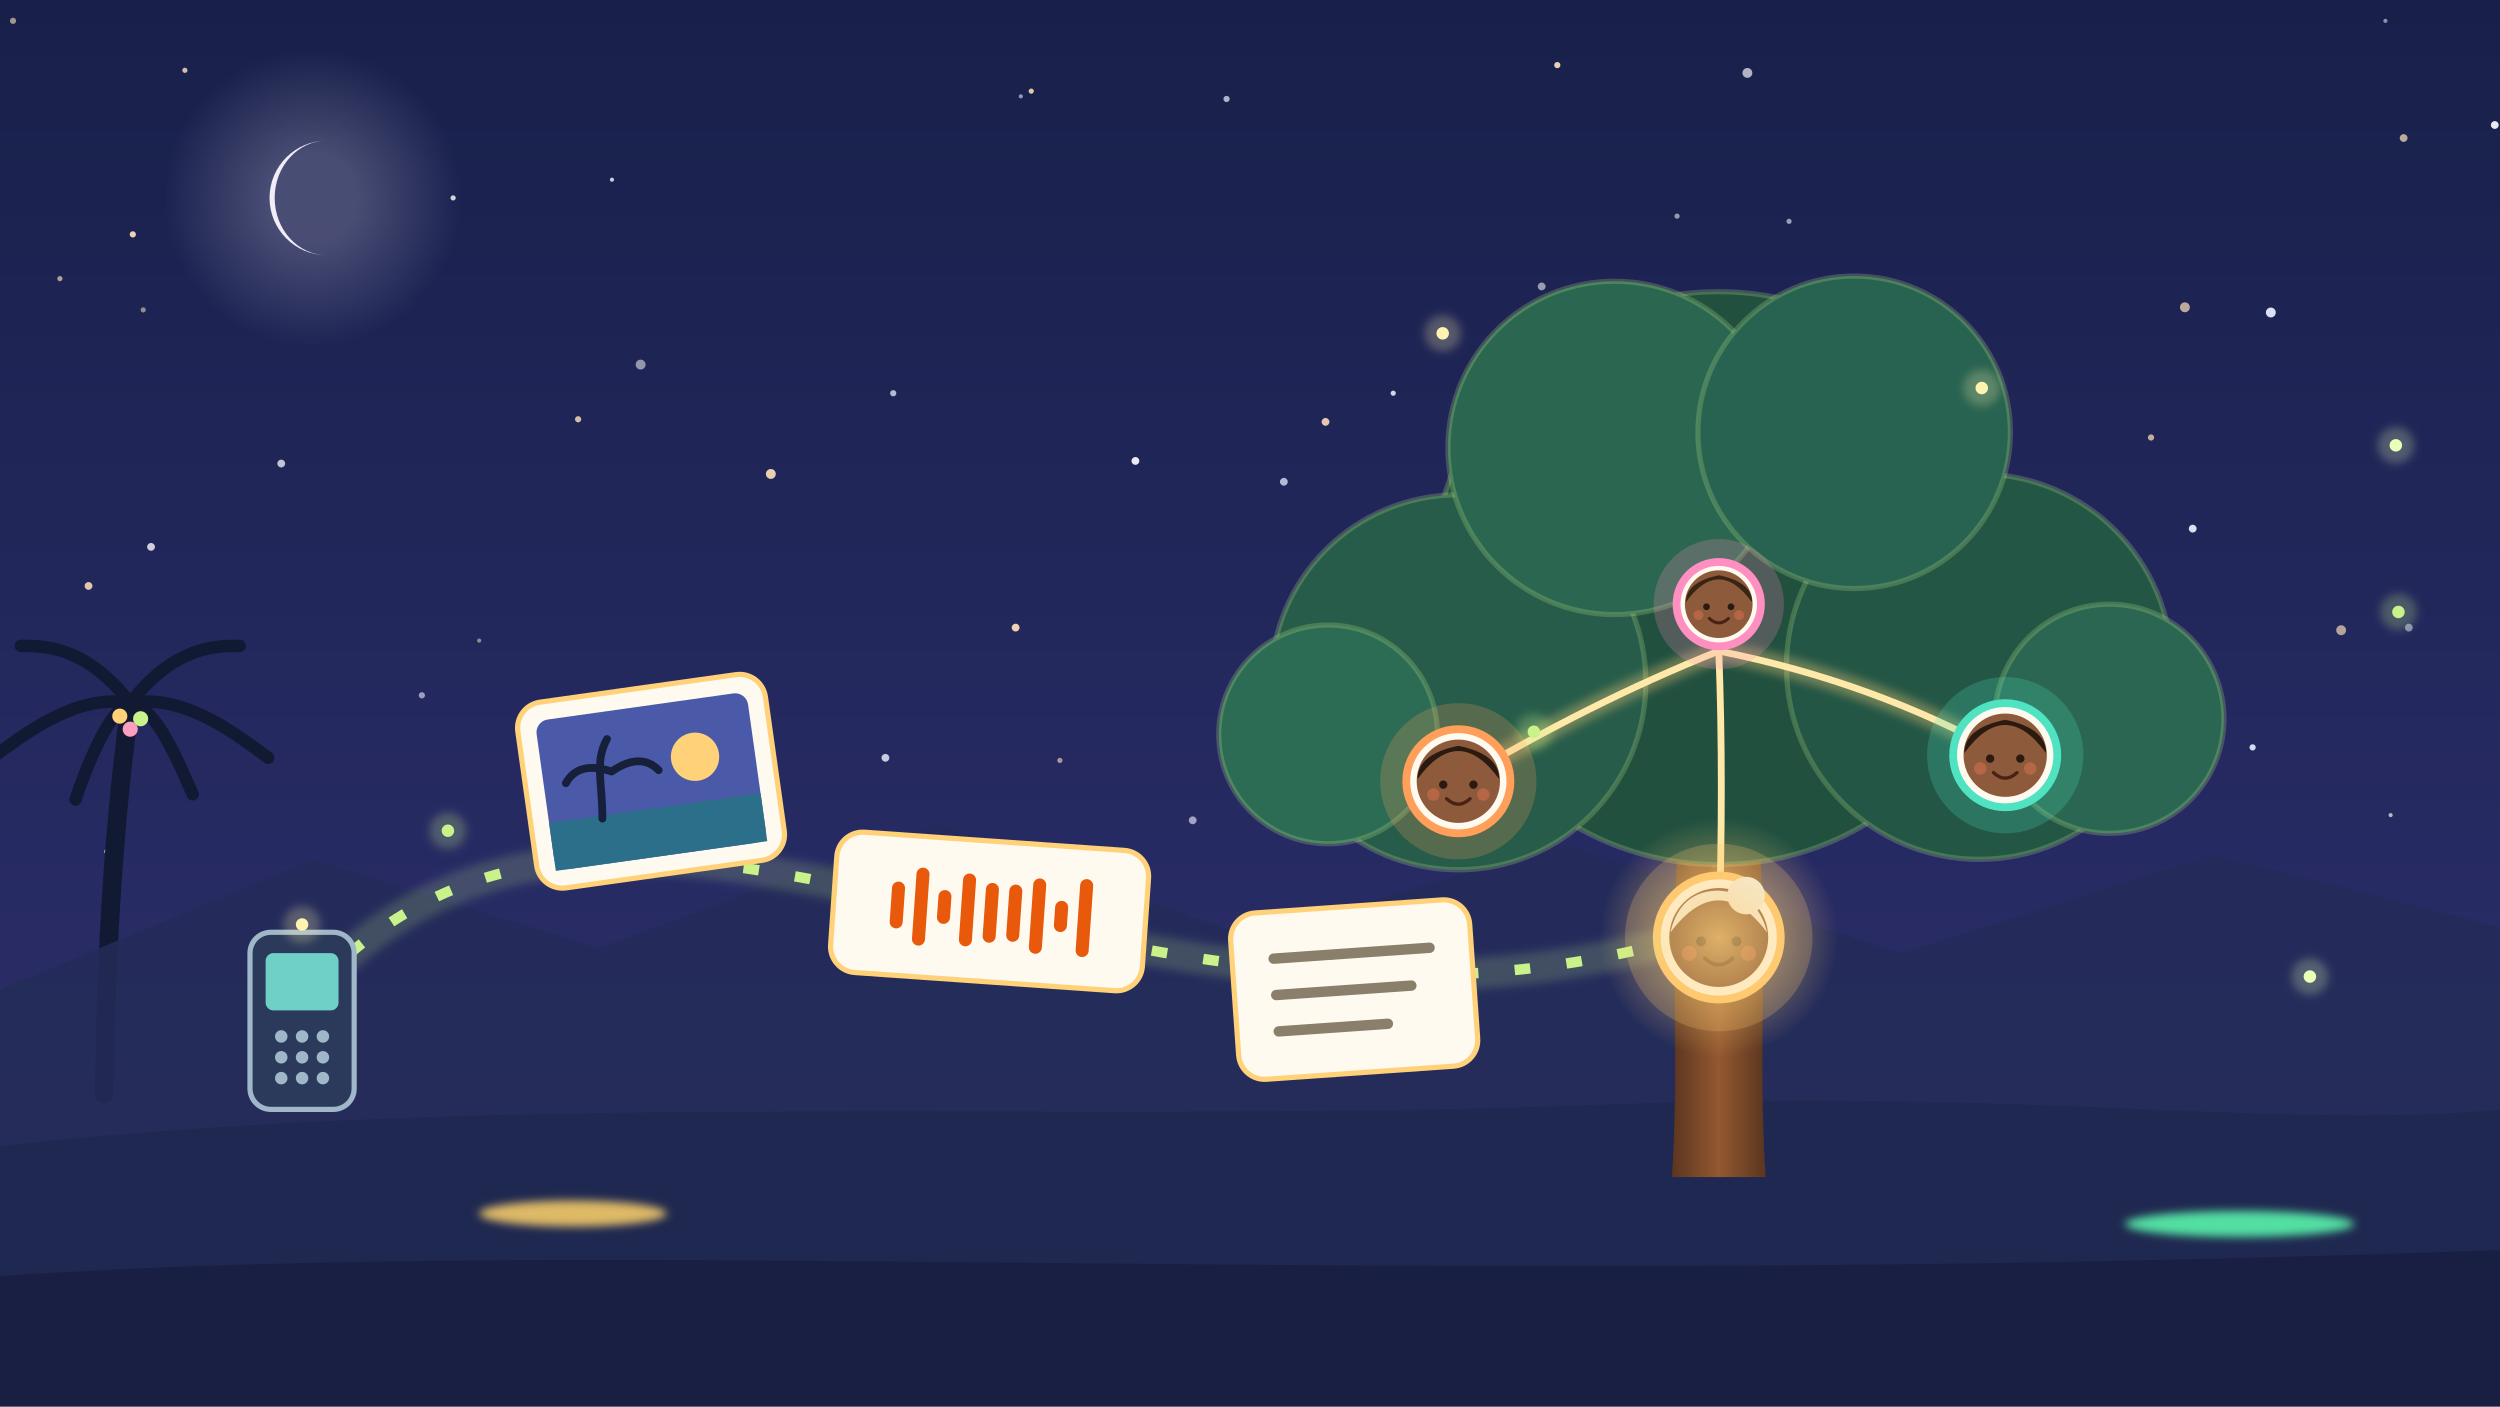
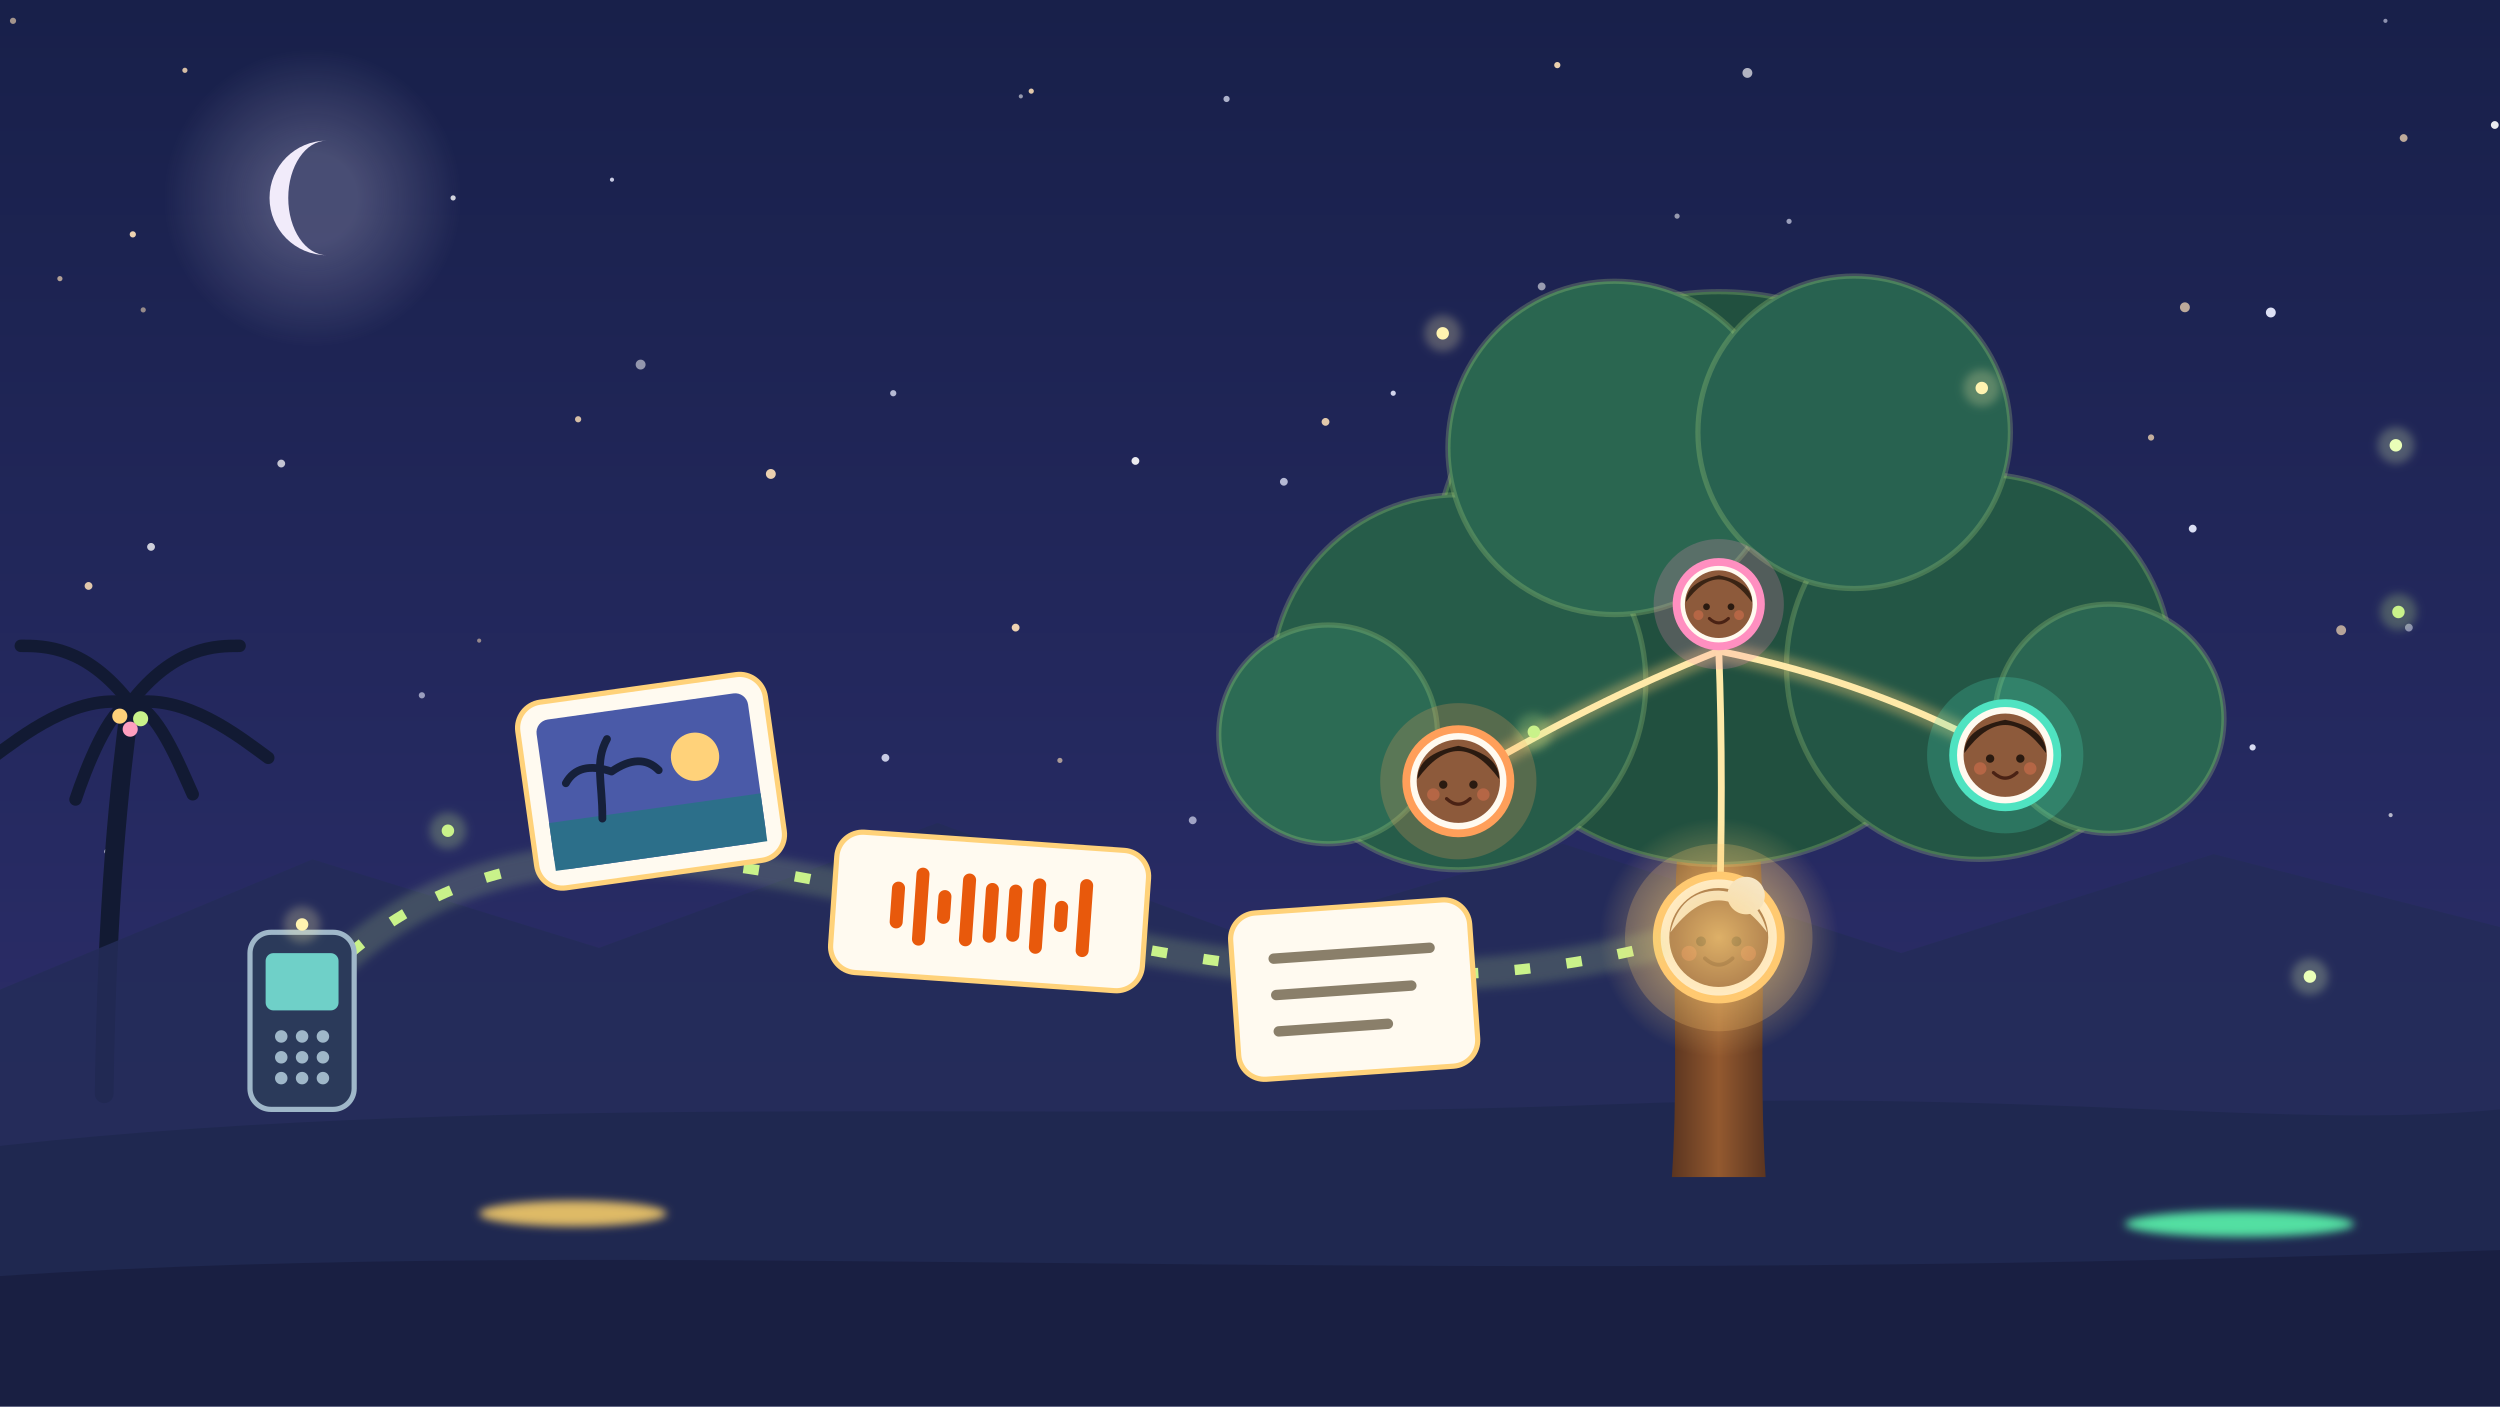
<svg xmlns="http://www.w3.org/2000/svg" viewBox="0 0 960 540" role="img" aria-label="Her voice note, a photo and a written story float along a glowing thread from a basic phone into Muthassi’s place at the trunk of the family tree.">
  <style>
.tw{animation:tw 4s ease-in-out infinite}.tw2{animation:tw 5.5s ease-in-out 1.5s infinite}
@keyframes tw{50%{opacity:.25}}
.ff{animation:ff 7s ease-in-out infinite}.ff:nth-of-type(2n){animation-duration:9s;animation-delay:-3s}.ff:nth-of-type(3n){animation-delay:-5s}
@keyframes ff{50%{transform:translate(10px,-14px);opacity:.35}}
.bob{animation:bob 5s ease-in-out infinite}@keyframes bob{50%{transform:translateY(-6px)}}
.wv rect{transform-box:fill-box;transform-origin:center;animation:wv 1.1s ease-in-out infinite}
.wv rect:nth-child(2n){animation-delay:.2s}.wv rect:nth-child(3n){animation-delay:.4s}
@keyframes wv{50%{transform:scaleY(.45)}}
.pulse{animation:pl 2.6s ease-in-out infinite}@keyframes pl{50%{opacity:.45}}
.flow{stroke-dasharray:6 14;animation:flow 2.2s linear infinite}@keyframes flow{to{stroke-dashoffset:-40}}
.tail{transform-box:fill-box;animation:wag .7s ease-in-out infinite alternate}@keyframes wag{from{transform:rotate(-8deg)}to{transform:rotate(10deg)}}
@media (prefers-reduced-motion:reduce){*{animation:none!important}}
</style>
  <defs>
    <linearGradient id="sky" x1="0" y1="0" x2="0" y2="1">
      <stop offset="0" stop-color="#18204a" />
      <stop offset=".6" stop-color="#262a62" />
      <stop offset="1" stop-color="#34306e" />
    </linearGradient>
    <radialGradient id="glowA">
      <stop offset="0" stop-color="#ffd27a" stop-opacity=".75" />
      <stop offset="1" stop-color="#ffd27a" stop-opacity="0" />
    </radialGradient>
    <radialGradient id="glowL">
      <stop offset="0" stop-color="#c9f28a" stop-opacity=".6" />
      <stop offset="1" stop-color="#c9f28a" stop-opacity="0" />
    </radialGradient>
    <radialGradient id="glowM">
      <stop offset="0" stop-color="#7ff5e3" stop-opacity=".55" />
      <stop offset="1" stop-color="#7ff5e3" stop-opacity="0" />
    </radialGradient>
    <radialGradient id="lamp">
      <stop offset="0" stop-color="#fff6d0" />
      <stop offset=".45" stop-color="#ffc46b" />
      <stop offset="1" stop-color="#ff8a3d" stop-opacity="0" />
    </radialGradient>
    <linearGradient id="bark" x1="0" x2="1">
      <stop offset="0" stop-color="#5b3520" />
      <stop offset=".5" stop-color="#93592f" />
      <stop offset="1" stop-color="#5b3520" />
    </linearGradient>
    <radialGradient id="mhalo">
      <stop offset=".3" stop-color="#e9e3f5" stop-opacity=".22" />
      <stop offset="1" stop-color="#e9e3f5" stop-opacity="0" />
    </radialGradient>
    <filter id="soft" x="-50%" y="-50%" width="200%" height="200%">
      <feGaussianBlur stdDeviation="4" />
    </filter>
    <filter id="soft2" x="-50%" y="-50%" width="200%" height="200%">
      <feGaussianBlur stdDeviation="1.6" />
    </filter>
  </defs>
  <rect width="960" height="540" fill="url(#sky)" />
  <circle class="tw" cx="918" cy="313" r="0.8" fill="#ffffff" opacity="0.66" />
  <circle class="" cx="162" cy="267" r="1.2" fill="#e9ecff" opacity="0.60" />
  <circle class="tw2" cx="34" cy="225" r="1.5" fill="#ffe1b8" opacity="0.86" />
  <circle class="tw2" cx="826" cy="168" r="1.2" fill="#ffe1b8" opacity="0.73" />
  <circle class="tw2" cx="865" cy="287" r="1.2" fill="#e9ecff" opacity="0.91" />
  <circle class="tw" cx="407" cy="292" r="1" fill="#ffe1b8" opacity="0.61" />
  <circle class="" cx="23" cy="107" r="1" fill="#ffe1b8" opacity="0.66" />
  <circle class="" cx="493" cy="185" r="1.5" fill="#e9ecff" opacity="0.74" />
  <circle class="tw2" cx="872" cy="120" r="1.9" fill="#e9ecff" opacity="0.94" />
  <circle class="" cx="923" cy="53" r="1.5" fill="#ffe1b8" opacity="0.71" />
  <circle class="" cx="509" cy="162" r="1.5" fill="#ffe1b8" opacity="0.87" />
  <circle class="" cx="340" cy="291" r="1.5" fill="#e9ecff" opacity="0.83" />
  <circle class="" cx="535" cy="151" r="1" fill="#e9ecff" opacity="0.88" />
  <circle class="tw2" cx="842" cy="203" r="1.5" fill="#e9ecff" opacity="0.93" />
  <circle class="" cx="678" cy="166" r="1.9" fill="#ffe1b8" opacity="0.78" />
  <circle class="tw2" cx="390" cy="241" r="1.5" fill="#ffe1b8" opacity="0.92" />
  <circle class="tw" cx="598" cy="25" r="1.2" fill="#ffe1b8" opacity="0.91" />
  <circle class="" cx="184" cy="246" r="0.8" fill="#ffe1b8" opacity="0.52" />
  <circle class="tw" cx="568" cy="225" r="0.8" fill="#ffe1b8" opacity="0.88" />
  <circle class="" cx="235" cy="69" r="0.8" fill="#e9ecff" opacity="0.84" />
  <circle class="tw" cx="55" cy="119" r="1" fill="#ffe1b8" opacity="0.54" />
  <circle class="tw2" cx="916" cy="8" r="0.8" fill="#e9ecff" opacity="0.56" />
  <circle class="tw" cx="899" cy="242" r="1.9" fill="#ffe1b8" opacity="0.67" />
  <circle class="tw" cx="41" cy="327" r="1" fill="#ffffff" opacity="0.65" />
  <circle class="tw2" cx="591" cy="245" r="0.8" fill="#e9ecff" opacity="0.72" />
  <circle class="tw" cx="296" cy="182" r="1.9" fill="#ffe1b8" opacity="0.91" />
  <circle class="tw" cx="725" cy="285" r="1" fill="#e9ecff" opacity="0.54" />
  <circle class="tw" cx="660" cy="277" r="0.8" fill="#e9ecff" opacity="0.73" />
  <circle class="tw2" cx="750" cy="161" r="1.2" fill="#ffffff" opacity="0.62" />
  <circle class="" cx="582" cy="139" r="0.8" fill="#ffe1b8" opacity="0.93" />
  <circle class="tw" cx="644" cy="83" r="1" fill="#ffffff" opacity="0.54" />
  <circle class="tw" cx="610" cy="168" r="0.8" fill="#ffffff" opacity="0.82" />
  <circle class="" cx="71" cy="27" r="1" fill="#ffe1b8" opacity="0.82" />
  <circle class="tw" cx="246" cy="140" r="1.9" fill="#ffffff" opacity="0.52" />
  <circle class="tw" cx="392" cy="37" r="0.8" fill="#ffffff" opacity="0.54" />
  <circle class="" cx="174" cy="76" r="1" fill="#ffffff" opacity="0.80" />
  <circle class="" cx="436" cy="177" r="1.5" fill="#ffffff" opacity="0.91" />
  <circle class="" cx="925" cy="241" r="1.5" fill="#e9ecff" opacity="0.51" />
  <circle class="tw" cx="568" cy="291" r="1.9" fill="#ffe1b8" opacity="0.91" />
  <circle class="tw" cx="637" cy="158" r="0.8" fill="#ffe1b8" opacity="0.77" />
  <circle class="tw" cx="278" cy="325" r="1.2" fill="#e9ecff" opacity="0.89" />
  <circle class="tw" cx="396" cy="35" r="1" fill="#ffe1b8" opacity="0.87" />
  <circle class="" cx="58" cy="210" r="1.5" fill="#ffffff" opacity="0.78" />
  <circle class="tw" cx="5" cy="8" r="1.2" fill="#ffe1b8" opacity="0.60" />
  <circle class="" cx="471" cy="38" r="1.2" fill="#e9ecff" opacity="0.71" />
  <circle class="tw" cx="723" cy="130" r="0.8" fill="#e9ecff" opacity="0.56" />
  <circle class="" cx="592" cy="110" r="1.5" fill="#ffffff" opacity="0.55" />
  <circle class="" cx="593" cy="155" r="0.8" fill="#ffe1b8" opacity="0.72" />
  <circle class="tw2" cx="343" cy="151" r="1.2" fill="#e9ecff" opacity="0.74" />
  <circle class="" cx="458" cy="315" r="1.5" fill="#e9ecff" opacity="0.63" />
  <circle class="tw2" cx="222" cy="161" r="1.2" fill="#ffe1b8" opacity="0.81" />
  <circle class="tw" cx="671" cy="28" r="1.9" fill="#ffffff" opacity="0.66" />
  <circle class="tw" cx="958" cy="48" r="1.5" fill="#ffffff" opacity="0.91" />
  <circle class="tw2" cx="654" cy="267" r="0.8" fill="#ffffff" opacity="0.68" />
  <circle class="tw" cx="680" cy="292" r="1.2" fill="#e9ecff" opacity="0.74" />
  <circle class="tw2" cx="108" cy="178" r="1.5" fill="#ffffff" opacity="0.73" />
  <circle class="" cx="687" cy="85" r="1" fill="#e9ecff" opacity="0.61" />
  <circle class="tw" cx="839" cy="118" r="1.9" fill="#ffe1b8" opacity="0.71" />
  <circle class="tw" cx="690" cy="267" r="1.5" fill="#ffe1b8" opacity="0.68" />
  <circle class="" cx="51" cy="90" r="1.2" fill="#ffe1b8" opacity="0.92" />
  <circle cx="120" cy="76" r="57.2" fill="url(#mhalo)" />
-   <path d="M125.5 54.0 A22 22 0 1 0 125.5 98.0 A17.2 18.9 0 1 1 125.5 54.0Z" fill="#f1ebfa" />
+   <path d="M125.5 54.0 A22 22 0 1 0 125.5 98.0 A13.6 20.2 0 1 1 125.5 54.0Z" fill="#f1ebfa" />
  <g fill="none" stroke="#121a33" stroke-linecap="round">
    <path stroke-width="7.2" d="M40 420 C41 345 46 300 50 270" />
    <g stroke-width="4.8">
      <path d="M50 270 C29 266 8 283 -3 291" />
      <path d="M50 270 C71 266 92 283 103 291" />
      <path d="M50 270 C33 248 17 248 8 248" />
      <path d="M50 270 C67 248 83 248 92 248" />
      <path d="M50 270 C42 272 33 295 29 307" />
      <path d="M50 270 C60 271 69 294 74 305" />
    </g>
  </g>
  <circle class="pulse" style="animation-delay:0.0s" cx="46" cy="275" r="2.9" fill="#ffd27a" />
  <circle class="pulse" style="animation-delay:0.8s" cx="54" cy="276" r="2.9" fill="#c9f28a" />
  <circle class="pulse" style="animation-delay:1.6s" cx="50" cy="280" r="2.9" fill="#ff9fc0" />
  <path d="M0 380 L120 330 L230 364 L360 316 L480 360 L600 324 L730 366 L850 328 L960 356 V540 H0Z" fill="#232c58" opacity=".85" />
  <path d="M0 440 C200 418 420 432 620 424 C780 418 880 434 960 426 V540 H0Z" fill="#1f2850" />
  <path d="M0 490 C240 474 520 496 960 480 V540 H0Z" fill="#191f42" />
  <g transform="translate(660 452) scale(1.0)">
    <path d="M-18 0 C-14 -60 -22 -110 -10 -170 L10 -170 C22 -110 14 -60 18 0z" fill="url(#bark)" />
    <path d="M-6 -120 C-40 -140 -80 -150 -120 -160 M6 -130 C40 -150 80 -160 120 -168 M0 -160 V-220" stroke="#7a4826" stroke-width="7" fill="none" stroke-linecap="round" />
    <circle cx="0" cy="-230" r="110" fill="#21503f" stroke="#c9f28a" stroke-opacity=".22" stroke-width="2" />
    <circle cx="-100" cy="-190" r="72" fill="#265c49" stroke="#c9f28a" stroke-opacity=".22" stroke-width="2" />
    <circle cx="100" cy="-196" r="74" fill="#235645" stroke="#c9f28a" stroke-opacity=".22" stroke-width="2" />
    <circle cx="-40" cy="-280" r="64" fill="#2a6650" stroke="#c9f28a" stroke-opacity=".22" stroke-width="2" />
    <circle cx="52" cy="-286" r="60" fill="#286250" stroke="#c9f28a" stroke-opacity=".22" stroke-width="2" />
    <circle cx="-150" cy="-170" r="42" fill="#2c6b54" stroke="#c9f28a" stroke-opacity=".22" stroke-width="2" />
    <circle cx="150" cy="-176" r="44" fill="#2a6652" stroke="#c9f28a" stroke-opacity=".22" stroke-width="2" />
  </g>
  <path d="M560 300 Q610 270 660 250" fill="none" stroke="#ffd27a" stroke-width="7.8" opacity=".35" filter="url(#soft2)" />
  <path d="M560 300 Q610 270 660 250" fill="none" stroke="#ffe9a8" stroke-width="2.6" stroke-linecap="round" />
  <path d="M660 250 Q720 262 770 290" fill="none" stroke="#ffd27a" stroke-width="7.8" opacity=".35" filter="url(#soft2)" />
  <path d="M660 250 Q720 262 770 290" fill="none" stroke="#ffe9a8" stroke-width="2.6" stroke-linecap="round" />
  <path d="M660 250 Q662 300 660 360" fill="none" stroke="#ffd27a" stroke-width="7.8" opacity=".35" filter="url(#soft2)" />
  <path d="M660 250 Q662 300 660 360" fill="none" stroke="#ffe9a8" stroke-width="2.6" stroke-linecap="round" />
  <circle cx="560" cy="300" r="30" fill="#ff9f5a" opacity=".22" class="pulse" />
  <circle cx="560" cy="300" r="20.0" fill="#fffaf0" stroke="#ff9f5a" stroke-width="3" />
  <circle cx="560" cy="300" r="16" fill="#8d5a3b" />
  <path d="M544.3 299.2 q15.7 -21.6 31.4 0 q0 -9.6 -15.7 -12.8 q-15.7 3.2 -15.7 12.8z" fill="#2a1a10" />
  <circle cx="554.2" cy="301.3" r="1.6" fill="#2a1a10" />
  <circle cx="565.8" cy="301.3" r="1.6" fill="#2a1a10" />
  <path d="M555.5 306.7 q4.5 4.2 9.0 0" stroke="#4a2214" stroke-width="1.3" fill="none" stroke-linecap="round" />
  <circle cx="550.4" cy="305.1" r="2.4" fill="#ff7a59" opacity=".35" />
  <circle cx="569.6" cy="305.1" r="2.4" fill="#ff7a59" opacity=".35" />
  <circle cx="770" cy="290" r="30" fill="#4fe3c1" opacity=".22" class="pulse" />
  <circle cx="770" cy="290" r="20.0" fill="#fffaf0" stroke="#4fe3c1" stroke-width="3" />
  <circle cx="770" cy="290" r="16" fill="#8d5a3b" />
  <path d="M754.3 289.2 q15.7 -21.6 31.4 0 q0 -9.6 -15.7 -12.8 q-15.7 3.2 -15.7 12.8z" fill="#2a1a10" />
  <circle cx="764.2" cy="291.3" r="1.6" fill="#2a1a10" />
  <circle cx="775.8" cy="291.3" r="1.6" fill="#2a1a10" />
  <path d="M765.5 296.7 q4.5 4.2 9.0 0" stroke="#4a2214" stroke-width="1.3" fill="none" stroke-linecap="round" />
  <circle cx="760.4" cy="295.1" r="2.4" fill="#ff7a59" opacity=".35" />
  <circle cx="779.6" cy="295.1" r="2.4" fill="#ff7a59" opacity=".35" />
  <circle cx="660" cy="360" r="36" fill="#ffc46b" opacity=".22" class="pulse" />
  <circle cx="660" cy="360" r="23.8" fill="#fffaf0" stroke="#ffc46b" stroke-width="3" />
  <circle cx="660" cy="360" r="19" fill="#7a4a30" />
  <path d="M641.4 358.1 q18.6 -24.7 37.2 0 q-3.8 -15.2 -18.6 -16.1 q-14.8 0 -18.6 16.1z" fill="#f2efe8" />
  <circle cx="670.5" cy="343.9" r="7.2" fill="#f2efe8" />
  <circle cx="653.2" cy="361.5" r="1.9" fill="#2a1a10" />
  <circle cx="666.8" cy="361.5" r="1.9" fill="#2a1a10" />
  <path d="M654.7 368.0 q5.3 4.9 10.6 0" stroke="#4a2214" stroke-width="1.5" fill="none" stroke-linecap="round" />
  <circle cx="648.6" cy="366.1" r="2.9" fill="#ff7a59" opacity=".35" />
  <circle cx="671.4" cy="366.1" r="2.9" fill="#ff7a59" opacity=".35" />
  <circle cx="660" cy="232" r="25" fill="#ff8fc0" opacity=".22" class="pulse" />
  <circle cx="660" cy="232" r="16.2" fill="#fffaf0" stroke="#ff8fc0" stroke-width="3" />
  <circle cx="660" cy="232" r="13" fill="#8d5a3b" />
  <path d="M647.3 231.3 q12.7 -17.6 25.5 0 q0 -7.8 -12.7 -10.4 q-12.7 2.6 -12.7 10.4z" fill="#3a2414" />
  <circle cx="655.3" cy="233.0" r="1.3" fill="#2a1a10" />
  <circle cx="664.7" cy="233.0" r="1.3" fill="#2a1a10" />
  <path d="M656.4 237.5 q3.6 3.4 7.3 0" stroke="#4a2214" stroke-width="1.2" fill="none" stroke-linecap="round" />
  <circle cx="652.2" cy="236.2" r="1.9" fill="#ff7a59" opacity=".35" />
  <circle cx="667.8" cy="236.2" r="1.9" fill="#ff7a59" opacity=".35" />
  <path d="M120 380 C240 250 420 420 640 362" class="flow" stroke="#c9f28a" stroke-width="4" fill="none" />
  <path d="M120 380 C240 250 420 420 640 362" stroke="#c9f28a" stroke-width="12" fill="none" opacity=".18" filter="url(#soft2)" />
  <g transform="translate(116 392)">
    <rect x="-20" y="-34" width="40" height="68" rx="8" fill="#2b3a5a" stroke="#9fb7c9" stroke-width="2" />
    <rect x="-14" y="-26" width="28" height="22" rx="3" fill="#7ff5e3" opacity=".8" />
    <g fill="#9fb7c9">
      <circle cx="-8" cy="6" r="2.4" />
      <circle cx="0" cy="6" r="2.4" />
      <circle cx="8" cy="6" r="2.4" />
      <circle cx="-8" cy="14" r="2.4" />
      <circle cx="0" cy="14" r="2.4" />
      <circle cx="8" cy="14" r="2.4" />
      <circle cx="-8" cy="22" r="2.4" />
      <circle cx="0" cy="22" r="2.4" />
      <circle cx="8" cy="22" r="2.4" />
    </g>
  </g>
  <g transform="translate(250 300) rotate(-8)">
    <rect x="-48.0" y="-36.0" width="96" height="72" rx="10" fill="#fffaf0" stroke="#ffd27a" stroke-width="2" />
    <rect x="-41.0" y="-29.0" width="82" height="58" rx="5" fill="#4a5aa8" />
    <circle cx="18.04" cy="-6.96" r="9.28" fill="#ffd27a" />
    <path d="M-41.0 10.44 H41.0 V29.0 H-41.0Z" fill="#2c6f8a" />
    <path d="M-20.5 11.6 c2 -14 0 -22 6 -30 M-14.5 -5.8 q-12 -6 -18 2 M-14.5 -5.8 q12 -6 18 2" stroke="#16203a" stroke-width="3" fill="none" stroke-linecap="round" />
  </g>
  <g class="bob">
    <g transform="translate(380 350) rotate(4)">
      <rect x="-60.0" y="-27.0" width="120" height="54" rx="10" fill="#fffaf0" stroke="#ffd27a" stroke-width="2" />
      <g class="wv">
        <rect x="-38" y="-9" width="5" height="18" rx="2.5" fill="#e8590c" />
        <rect x="-29" y="-15" width="5" height="30" rx="2.5" fill="#e8590c" />
        <rect x="-20" y="-7" width="5" height="13" rx="2.5" fill="#e8590c" />
        <rect x="-11" y="-14" width="5" height="28" rx="2.5" fill="#e8590c" />
        <rect x="-2" y="-11" width="5" height="23" rx="2.5" fill="#e8590c" />
        <rect x="7" y="-11" width="5" height="22" rx="2.5" fill="#e8590c" />
        <rect x="16" y="-14" width="5" height="29" rx="2.5" fill="#e8590c" />
        <rect x="25" y="-6" width="5" height="12" rx="2.5" fill="#e8590c" />
        <rect x="34" y="-15" width="5" height="30" rx="2.5" fill="#e8590c" />
      </g>
    </g>
  </g>
  <g transform="translate(520 380) rotate(-4)">
    <rect x="-46.0" y="-32.0" width="92" height="64" rx="10" fill="#fffaf0" stroke="#ffd27a" stroke-width="2" />
    <g stroke="#8a7f6a" stroke-width="4" stroke-linecap="round">
      <path d="M-30 -14 H30" />
      <path d="M-30 0 H22" />
      <path d="M-30 14 H12" />
    </g>
  </g>
  <circle cx="660" cy="360" r="46" fill="url(#glowA)" class="pulse" />
  <ellipse class="pulse" cx="220" cy="466" rx="36" ry="5" fill="#ffd36b" opacity=".85" filter="url(#soft2)" />
  <ellipse class="pulse" cx="860" cy="470" rx="44" ry="5" fill="#5cffb0" opacity=".85" filter="url(#soft2)" />
  <g>
    <g class="ff">
      <circle cx="920" cy="171" r="7" fill="#eaffb8" opacity=".25" filter="url(#soft2)" />
      <circle cx="920" cy="171" r="2.4" fill="#eaffb8" />
    </g>
    <g class="ff">
      <circle cx="589" cy="281" r="7" fill="#c9f28a" opacity=".25" filter="url(#soft2)" />
      <circle cx="589" cy="281" r="2.4" fill="#c9f28a" />
    </g>
    <g class="ff">
      <circle cx="116" cy="355" r="7" fill="#fff3b0" opacity=".25" filter="url(#soft2)" />
      <circle cx="116" cy="355" r="2.4" fill="#fff3b0" />
    </g>
    <g class="ff">
      <circle cx="761" cy="149" r="7" fill="#fff3b0" opacity=".25" filter="url(#soft2)" />
      <circle cx="761" cy="149" r="2.4" fill="#fff3b0" />
    </g>
    <g class="ff">
      <circle cx="921" cy="235" r="7" fill="#c9f28a" opacity=".25" filter="url(#soft2)" />
      <circle cx="921" cy="235" r="2.4" fill="#c9f28a" />
    </g>
    <g class="ff">
      <circle cx="172" cy="319" r="7" fill="#c9f28a" opacity=".25" filter="url(#soft2)" />
      <circle cx="172" cy="319" r="2.4" fill="#c9f28a" />
    </g>
    <g class="ff">
      <circle cx="887" cy="375" r="7" fill="#eaffb8" opacity=".25" filter="url(#soft2)" />
      <circle cx="887" cy="375" r="2.4" fill="#eaffb8" />
    </g>
    <g class="ff">
      <circle cx="554" cy="128" r="7" fill="#fff3b0" opacity=".25" filter="url(#soft2)" />
      <circle cx="554" cy="128" r="2.4" fill="#fff3b0" />
    </g>
  </g>
</svg>
